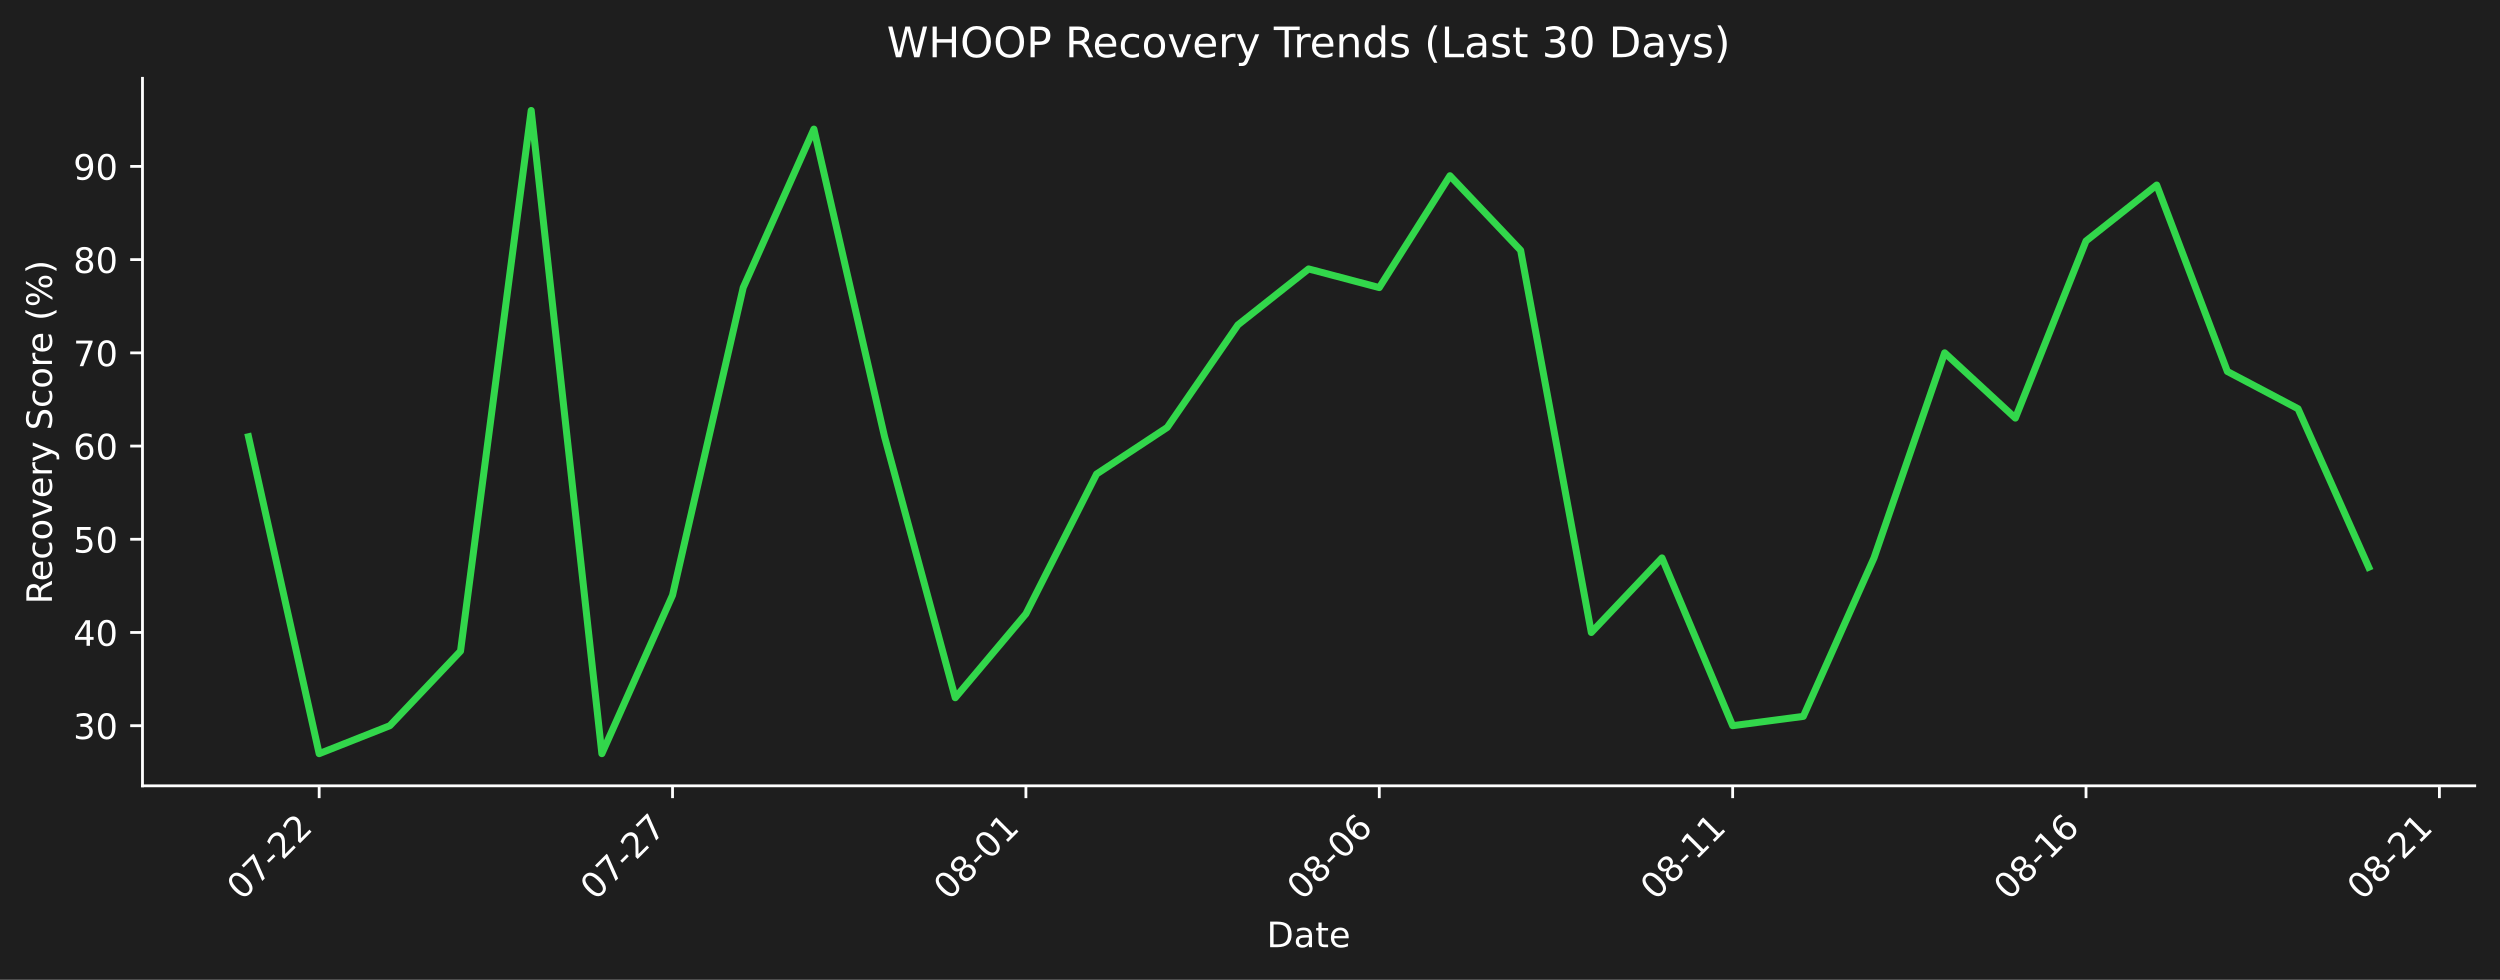
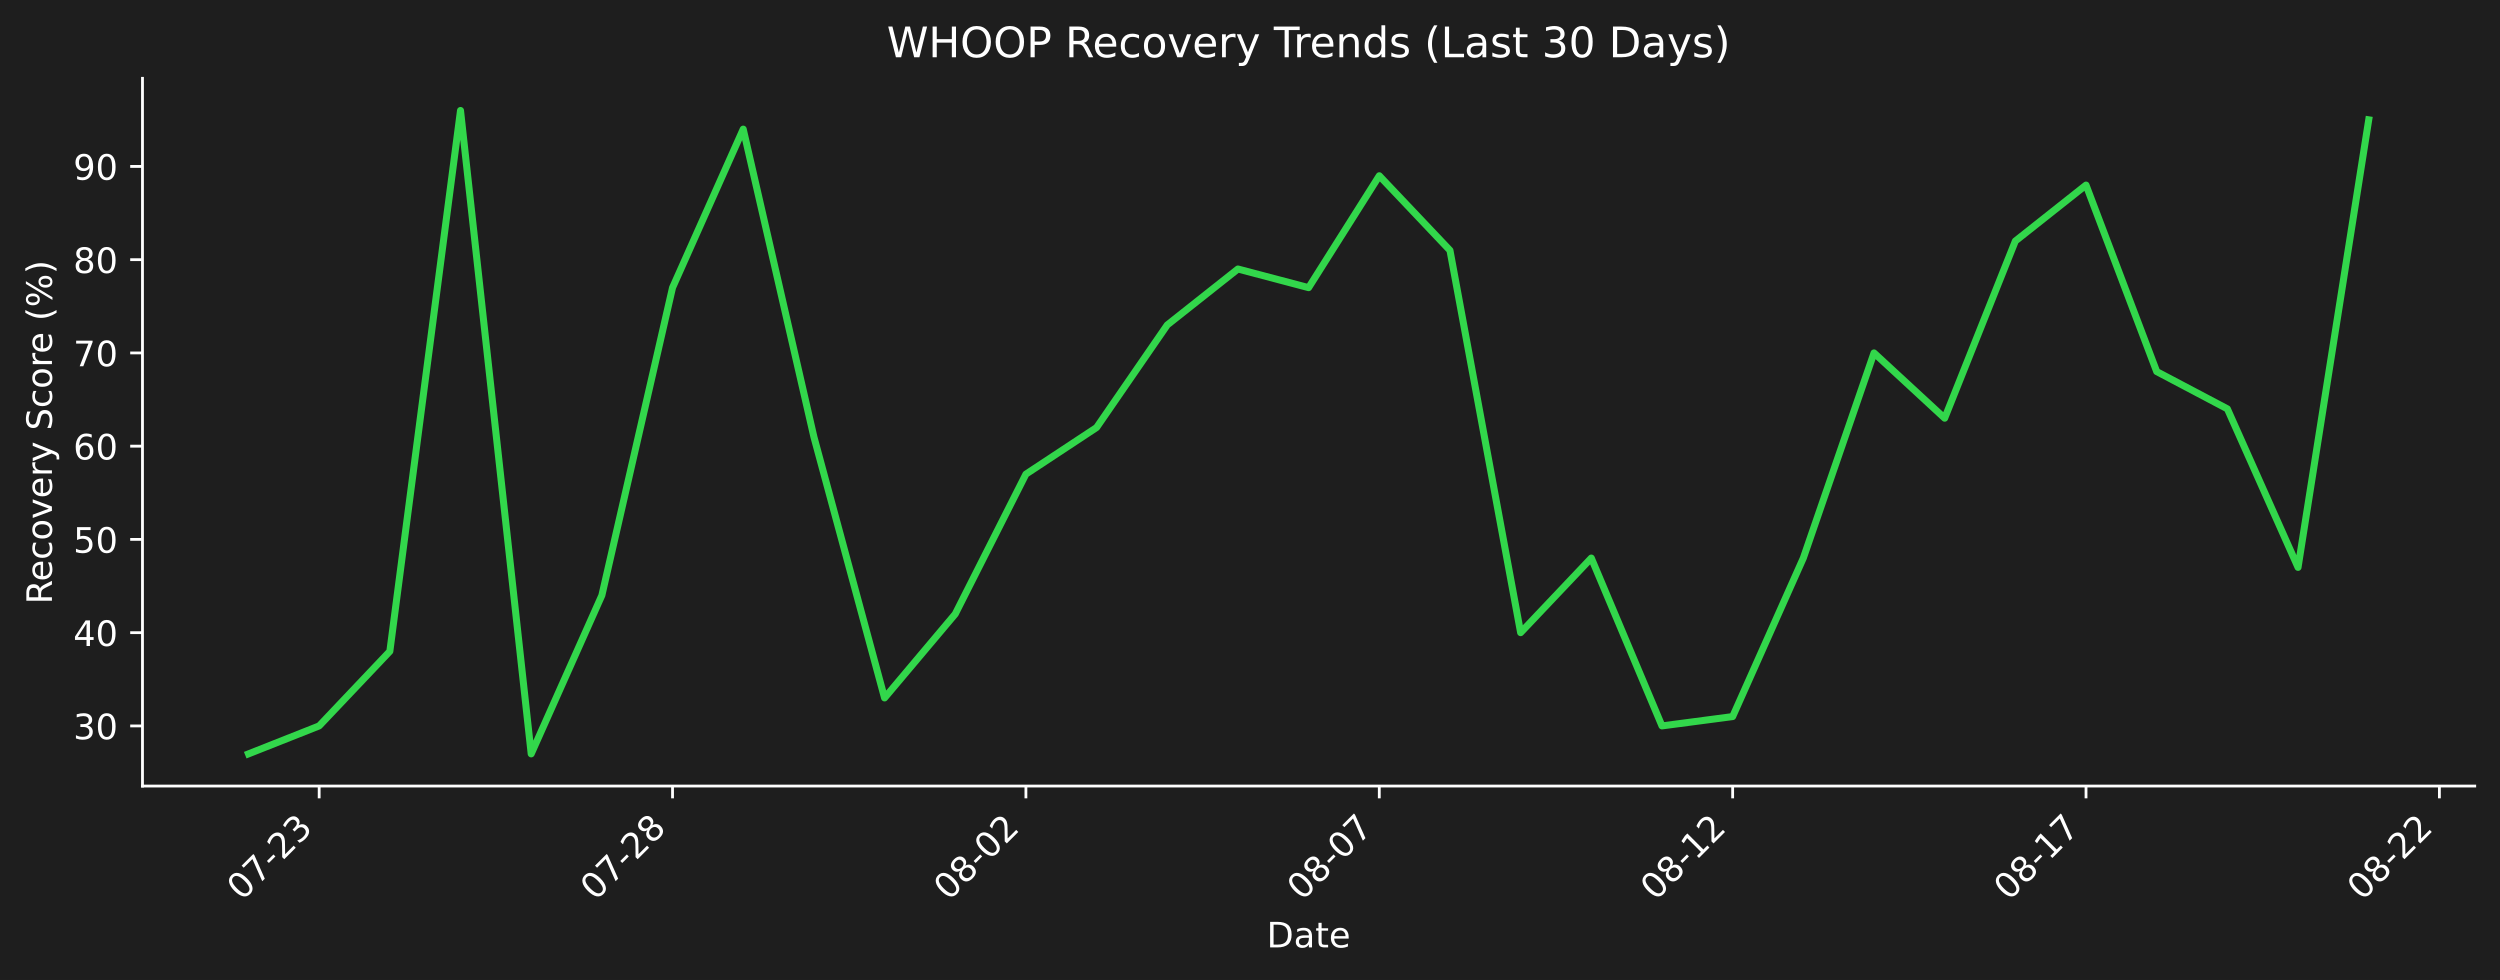
- <svg xmlns="http://www.w3.org/2000/svg" xmlns:xlink="http://www.w3.org/1999/xlink" width="712.433pt" height="279.207pt" viewBox="0 0 712.433 279.207" version="1.1">
+ <svg xmlns="http://www.w3.org/2000/svg" xmlns:xlink="http://www.w3.org/1999/xlink" width="712.433pt" height="279.271pt" viewBox="0 0 712.433 279.271" version="1.1">
  <defs>
    <style type="text/css">*{stroke-linejoin: round; stroke-linecap: butt}</style>
  </defs>
  <g id="figure_1">
    <g id="patch_1">
-       <path d="M 0 279.207  L 712.433 279.207  L 712.433 0  L 0 0  z " style="fill: #1e1e1e" />
+       <path d="M 0 279.271  L 712.433 279.271  L 712.433 0  L 0 0  z " style="fill: #1e1e1e" />
    </g>
    <g id="axes_1">
      <g id="patch_2">
-         <path d="M 40.603 223.939  L 705.233 223.939  L 705.233 22.318  L 40.603 22.318  L 40.603 223.939  z " style="fill: none" />
+         <path d="M 40.603 224.002  L 705.233 224.002  L 705.233 22.318  L 40.603 22.318  L 40.603 224.002  z " style="fill: none" />
      </g>
      <g id="matplotlib.axis_1">
        <g id="xtick_1">
          <g id="line2d_1">
            <defs>
-               <path id="m979e9f966e" d="M 0 0  L 0 3.5  " style="stroke: #ffffff; stroke-width: 0.8" />
+               <path id="mec53a5c04f" d="M 0 0  L 0 3.5  " style="stroke: #ffffff; stroke-width: 0.8" />
            </defs>
            <g>
-               <use xlink:href="#m979e9f966e" x="90.954" y="223.939" style="fill: #ffffff; stroke: #ffffff; stroke-width: 0.8" />
+               <use xlink:href="#mec53a5c04f" x="90.954" y="224.002" style="fill: #ffffff; stroke: #ffffff; stroke-width: 0.8" />
            </g>
          </g>
          <g id="text_1">
-             <g style="fill: #ffffff" transform="translate(68.93635 256.8584) rotate(-45) scale(0.1 -0.1)">
+             <g style="fill: #ffffff" transform="translate(68.93635 256.9221) rotate(-45) scale(0.1 -0.1)">
              <defs>
                <path id="DejaVuSans-30" d="M 2034 4250  Q 1547 4250 1301 3770  Q 1056 3291 1056 2328  Q 1056 1369 1301 889  Q 1547 409 2034 409  Q 2525 409 2770 889  Q 3016 1369 3016 2328  Q 3016 3291 2770 3770  Q 2525 4250 2034 4250  z M 2034 4750  Q 2819 4750 3233 4129  Q 3647 3509 3647 2328  Q 3647 1150 3233 529  Q 2819 -91 2034 -91  Q 1250 -91 836 529  Q 422 1150 422 2328  Q 422 3509 836 4129  Q 1250 4750 2034 4750  z " transform="scale(0.015625)" />
                <path id="DejaVuSans-37" d="M 525 4666  L 3525 4666  L 3525 4397  L 1831 0  L 1172 0  L 2766 4134  L 525 4134  L 525 4666  z " transform="scale(0.015625)" />
                <path id="DejaVuSans-2d" d="M 313 2009  L 1997 2009  L 1997 1497  L 313 1497  L 313 2009  z " transform="scale(0.015625)" />
                <path id="DejaVuSans-32" d="M 1228 531  L 3431 531  L 3431 0  L 469 0  L 469 531  Q 828 903 1448 1529  Q 2069 2156 2228 2338  Q 2531 2678 2651 2914  Q 2772 3150 2772 3378  Q 2772 3750 2511 3984  Q 2250 4219 1831 4219  Q 1534 4219 1204 4116  Q 875 4013 500 3803  L 500 4441  Q 881 4594 1212 4672  Q 1544 4750 1819 4750  Q 2544 4750 2975 4387  Q 3406 4025 3406 3419  Q 3406 3131 3298 2873  Q 3191 2616 2906 2266  Q 2828 2175 2409 1742  Q 1991 1309 1228 531  z " transform="scale(0.015625)" />
+                 <path id="DejaVuSans-33" d="M 2597 2516  Q 3050 2419 3304 2112  Q 3559 1806 3559 1356  Q 3559 666 3084 287  Q 2609 -91 1734 -91  Q 1441 -91 1130 -33  Q 819 25 488 141  L 488 750  Q 750 597 1062 519  Q 1375 441 1716 441  Q 2309 441 2620 675  Q 2931 909 2931 1356  Q 2931 1769 2642 2001  Q 2353 2234 1838 2234  L 1294 2234  L 1294 2753  L 1863 2753  Q 2328 2753 2575 2939  Q 2822 3125 2822 3475  Q 2822 3834 2567 4026  Q 2313 4219 1838 4219  Q 1578 4219 1281 4162  Q 984 4106 628 3988  L 628 4550  Q 988 4650 1302 4700  Q 1616 4750 1894 4750  Q 2613 4750 3031 4423  Q 3450 4097 3450 3541  Q 3450 3153 3228 2886  Q 3006 2619 2597 2516  z " transform="scale(0.015625)" />
              </defs>
              <use xlink:href="#DejaVuSans-30" />
              <use xlink:href="#DejaVuSans-37" transform="translate(63.62305 0)" />
+               <use xlink:href="#DejaVuSans-2d" transform="translate(127.2461 0)" />
+               <use xlink:href="#DejaVuSans-32" transform="translate(163.3301 0)" />
+               <use xlink:href="#DejaVuSans-33" transform="translate(226.9531 0)" />
+             </g>
+           </g>
+         </g>
+         <g id="xtick_2">
+           <g id="line2d_2">
+             <g>
+               <use xlink:href="#mec53a5c04f" x="191.655" y="224.002" style="fill: #ffffff; stroke: #ffffff; stroke-width: 0.8" />
+             </g>
+           </g>
+           <g id="text_2">
+             <g style="fill: #ffffff" transform="translate(169.6379 256.9221) rotate(-45) scale(0.1 -0.1)">
+               <defs>
+                 <path id="DejaVuSans-38" d="M 2034 2216  Q 1584 2216 1326 1975  Q 1069 1734 1069 1313  Q 1069 891 1326 650  Q 1584 409 2034 409  Q 2484 409 2743 651  Q 3003 894 3003 1313  Q 3003 1734 2745 1975  Q 2488 2216 2034 2216  z M 1403 2484  Q 997 2584 770 2862  Q 544 3141 544 3541  Q 544 4100 942 4425  Q 1341 4750 2034 4750  Q 2731 4750 3128 4425  Q 3525 4100 3525 3541  Q 3525 3141 3298 2862  Q 3072 2584 2669 2484  Q 3125 2378 3379 2068  Q 3634 1759 3634 1313  Q 3634 634 3220 271  Q 2806 -91 2034 -91  Q 1263 -91 848 271  Q 434 634 434 1313  Q 434 1759 690 2068  Q 947 2378 1403 2484  z M 1172 3481  Q 1172 3119 1398 2916  Q 1625 2713 2034 2713  Q 2441 2713 2670 2916  Q 2900 3119 2900 3481  Q 2900 3844 2670 4047  Q 2441 4250 2034 4250  Q 1625 4250 1398 4047  Q 1172 3844 1172 3481  z " transform="scale(0.015625)" />
+               </defs>
+               <use xlink:href="#DejaVuSans-30" />
+               <use xlink:href="#DejaVuSans-37" transform="translate(63.62305 0)" />
+               <use xlink:href="#DejaVuSans-2d" transform="translate(127.2461 0)" />
+               <use xlink:href="#DejaVuSans-32" transform="translate(163.3301 0)" />
+               <use xlink:href="#DejaVuSans-38" transform="translate(226.9531 0)" />
+             </g>
+           </g>
+         </g>
+         <g id="xtick_3">
+           <g id="line2d_3">
+             <g>
+               <use xlink:href="#mec53a5c04f" x="292.357" y="224.002" style="fill: #ffffff; stroke: #ffffff; stroke-width: 0.8" />
+             </g>
+           </g>
+           <g id="text_3">
+             <g style="fill: #ffffff" transform="translate(270.3394 256.9221) rotate(-45) scale(0.1 -0.1)">
+               <use xlink:href="#DejaVuSans-30" />
+               <use xlink:href="#DejaVuSans-38" transform="translate(63.62305 0)" />
+               <use xlink:href="#DejaVuSans-2d" transform="translate(127.2461 0)" />
+               <use xlink:href="#DejaVuSans-30" transform="translate(163.3301 0)" />
+               <use xlink:href="#DejaVuSans-32" transform="translate(226.9531 0)" />
+             </g>
+           </g>
+         </g>
+         <g id="xtick_4">
+           <g id="line2d_4">
+             <g>
+               <use xlink:href="#mec53a5c04f" x="393.058" y="224.002" style="fill: #ffffff; stroke: #ffffff; stroke-width: 0.8" />
+             </g>
+           </g>
+           <g id="text_4">
+             <g style="fill: #ffffff" transform="translate(371.0409 256.9221) rotate(-45) scale(0.1 -0.1)">
+               <use xlink:href="#DejaVuSans-30" />
+               <use xlink:href="#DejaVuSans-38" transform="translate(63.62305 0)" />
+               <use xlink:href="#DejaVuSans-2d" transform="translate(127.2461 0)" />
+               <use xlink:href="#DejaVuSans-30" transform="translate(163.3301 0)" />
+               <use xlink:href="#DejaVuSans-37" transform="translate(226.9531 0)" />
+             </g>
+           </g>
+         </g>
+         <g id="xtick_5">
+           <g id="line2d_5">
+             <g>
+               <use xlink:href="#mec53a5c04f" x="493.76" y="224.002" style="fill: #ffffff; stroke: #ffffff; stroke-width: 0.8" />
+             </g>
+           </g>
+           <g id="text_5">
+             <g style="fill: #ffffff" transform="translate(471.7424 256.9221) rotate(-45) scale(0.1 -0.1)">
+               <defs>
+                 <path id="DejaVuSans-31" d="M 794 531  L 1825 531  L 1825 4091  L 703 3866  L 703 4441  L 1819 4666  L 2450 4666  L 2450 531  L 3481 531  L 3481 0  L 794 0  L 794 531  z " transform="scale(0.015625)" />
+               </defs>
+               <use xlink:href="#DejaVuSans-30" />
+               <use xlink:href="#DejaVuSans-38" transform="translate(63.62305 0)" />
+               <use xlink:href="#DejaVuSans-2d" transform="translate(127.2461 0)" />
+               <use xlink:href="#DejaVuSans-31" transform="translate(163.3301 0)" />
+               <use xlink:href="#DejaVuSans-32" transform="translate(226.9531 0)" />
+             </g>
+           </g>
+         </g>
+         <g id="xtick_6">
+           <g id="line2d_6">
+             <g>
+               <use xlink:href="#mec53a5c04f" x="594.461" y="224.002" style="fill: #ffffff; stroke: #ffffff; stroke-width: 0.8" />
+             </g>
+           </g>
+           <g id="text_6">
+             <g style="fill: #ffffff" transform="translate(572.4439 256.9221) rotate(-45) scale(0.1 -0.1)">
+               <use xlink:href="#DejaVuSans-30" />
+               <use xlink:href="#DejaVuSans-38" transform="translate(63.62305 0)" />
+               <use xlink:href="#DejaVuSans-2d" transform="translate(127.2461 0)" />
+               <use xlink:href="#DejaVuSans-31" transform="translate(163.3301 0)" />
+               <use xlink:href="#DejaVuSans-37" transform="translate(226.9531 0)" />
+             </g>
+           </g>
+         </g>
+         <g id="xtick_7">
+           <g id="line2d_7">
+             <g>
+               <use xlink:href="#mec53a5c04f" x="695.163" y="224.002" style="fill: #ffffff; stroke: #ffffff; stroke-width: 0.8" />
+             </g>
+           </g>
+           <g id="text_7">
+             <g style="fill: #ffffff" transform="translate(673.1454 256.9221) rotate(-45) scale(0.1 -0.1)">
+               <use xlink:href="#DejaVuSans-30" />
+               <use xlink:href="#DejaVuSans-38" transform="translate(63.62305 0)" />
              <use xlink:href="#DejaVuSans-2d" transform="translate(127.2461 0)" />
              <use xlink:href="#DejaVuSans-32" transform="translate(163.3301 0)" />
              <use xlink:href="#DejaVuSans-32" transform="translate(226.9531 0)" />
            </g>
          </g>
        </g>
-         <g id="xtick_2">
-           <g id="line2d_2">
-             <g>
-               <use xlink:href="#m979e9f966e" x="191.655" y="223.939" style="fill: #ffffff; stroke: #ffffff; stroke-width: 0.8" />
-             </g>
-           </g>
-           <g id="text_2">
-             <g style="fill: #ffffff" transform="translate(169.6379 256.8584) rotate(-45) scale(0.1 -0.1)">
-               <use xlink:href="#DejaVuSans-30" />
-               <use xlink:href="#DejaVuSans-37" transform="translate(63.62305 0)" />
-               <use xlink:href="#DejaVuSans-2d" transform="translate(127.2461 0)" />
-               <use xlink:href="#DejaVuSans-32" transform="translate(163.3301 0)" />
-               <use xlink:href="#DejaVuSans-37" transform="translate(226.9531 0)" />
-             </g>
-           </g>
-         </g>
-         <g id="xtick_3">
-           <g id="line2d_3">
-             <g>
-               <use xlink:href="#m979e9f966e" x="292.357" y="223.939" style="fill: #ffffff; stroke: #ffffff; stroke-width: 0.8" />
-             </g>
-           </g>
-           <g id="text_3">
-             <g style="fill: #ffffff" transform="translate(270.3394 256.8584) rotate(-45) scale(0.1 -0.1)">
-               <defs>
-                 <path id="DejaVuSans-38" d="M 2034 2216  Q 1584 2216 1326 1975  Q 1069 1734 1069 1313  Q 1069 891 1326 650  Q 1584 409 2034 409  Q 2484 409 2743 651  Q 3003 894 3003 1313  Q 3003 1734 2745 1975  Q 2488 2216 2034 2216  z M 1403 2484  Q 997 2584 770 2862  Q 544 3141 544 3541  Q 544 4100 942 4425  Q 1341 4750 2034 4750  Q 2731 4750 3128 4425  Q 3525 4100 3525 3541  Q 3525 3141 3298 2862  Q 3072 2584 2669 2484  Q 3125 2378 3379 2068  Q 3634 1759 3634 1313  Q 3634 634 3220 271  Q 2806 -91 2034 -91  Q 1263 -91 848 271  Q 434 634 434 1313  Q 434 1759 690 2068  Q 947 2378 1403 2484  z M 1172 3481  Q 1172 3119 1398 2916  Q 1625 2713 2034 2713  Q 2441 2713 2670 2916  Q 2900 3119 2900 3481  Q 2900 3844 2670 4047  Q 2441 4250 2034 4250  Q 1625 4250 1398 4047  Q 1172 3844 1172 3481  z " transform="scale(0.015625)" />
-                 <path id="DejaVuSans-31" d="M 794 531  L 1825 531  L 1825 4091  L 703 3866  L 703 4441  L 1819 4666  L 2450 4666  L 2450 531  L 3481 531  L 3481 0  L 794 0  L 794 531  z " transform="scale(0.015625)" />
-               </defs>
-               <use xlink:href="#DejaVuSans-30" />
-               <use xlink:href="#DejaVuSans-38" transform="translate(63.62305 0)" />
-               <use xlink:href="#DejaVuSans-2d" transform="translate(127.2461 0)" />
-               <use xlink:href="#DejaVuSans-30" transform="translate(163.3301 0)" />
-               <use xlink:href="#DejaVuSans-31" transform="translate(226.9531 0)" />
-             </g>
-           </g>
-         </g>
-         <g id="xtick_4">
-           <g id="line2d_4">
-             <g>
-               <use xlink:href="#m979e9f966e" x="393.058" y="223.939" style="fill: #ffffff; stroke: #ffffff; stroke-width: 0.8" />
-             </g>
-           </g>
-           <g id="text_4">
-             <g style="fill: #ffffff" transform="translate(371.0409 256.8584) rotate(-45) scale(0.1 -0.1)">
-               <defs>
-                 <path id="DejaVuSans-36" d="M 2113 2584  Q 1688 2584 1439 2293  Q 1191 2003 1191 1497  Q 1191 994 1439 701  Q 1688 409 2113 409  Q 2538 409 2786 701  Q 3034 994 3034 1497  Q 3034 2003 2786 2293  Q 2538 2584 2113 2584  z M 3366 4563  L 3366 3988  Q 3128 4100 2886 4159  Q 2644 4219 2406 4219  Q 1781 4219 1451 3797  Q 1122 3375 1075 2522  Q 1259 2794 1537 2939  Q 1816 3084 2150 3084  Q 2853 3084 3261 2657  Q 3669 2231 3669 1497  Q 3669 778 3244 343  Q 2819 -91 2113 -91  Q 1303 -91 875 529  Q 447 1150 447 2328  Q 447 3434 972 4092  Q 1497 4750 2381 4750  Q 2619 4750 2861 4703  Q 3103 4656 3366 4563  z " transform="scale(0.015625)" />
-               </defs>
-               <use xlink:href="#DejaVuSans-30" />
-               <use xlink:href="#DejaVuSans-38" transform="translate(63.62305 0)" />
-               <use xlink:href="#DejaVuSans-2d" transform="translate(127.2461 0)" />
-               <use xlink:href="#DejaVuSans-30" transform="translate(163.3301 0)" />
-               <use xlink:href="#DejaVuSans-36" transform="translate(226.9531 0)" />
-             </g>
-           </g>
-         </g>
-         <g id="xtick_5">
-           <g id="line2d_5">
-             <g>
-               <use xlink:href="#m979e9f966e" x="493.76" y="223.939" style="fill: #ffffff; stroke: #ffffff; stroke-width: 0.8" />
-             </g>
-           </g>
-           <g id="text_5">
-             <g style="fill: #ffffff" transform="translate(471.7424 256.8584) rotate(-45) scale(0.1 -0.1)">
-               <use xlink:href="#DejaVuSans-30" />
-               <use xlink:href="#DejaVuSans-38" transform="translate(63.62305 0)" />
-               <use xlink:href="#DejaVuSans-2d" transform="translate(127.2461 0)" />
-               <use xlink:href="#DejaVuSans-31" transform="translate(163.3301 0)" />
-               <use xlink:href="#DejaVuSans-31" transform="translate(226.9531 0)" />
-             </g>
-           </g>
-         </g>
-         <g id="xtick_6">
-           <g id="line2d_6">
-             <g>
-               <use xlink:href="#m979e9f966e" x="594.461" y="223.939" style="fill: #ffffff; stroke: #ffffff; stroke-width: 0.8" />
-             </g>
-           </g>
-           <g id="text_6">
-             <g style="fill: #ffffff" transform="translate(572.4439 256.8584) rotate(-45) scale(0.1 -0.1)">
-               <use xlink:href="#DejaVuSans-30" />
-               <use xlink:href="#DejaVuSans-38" transform="translate(63.62305 0)" />
-               <use xlink:href="#DejaVuSans-2d" transform="translate(127.2461 0)" />
-               <use xlink:href="#DejaVuSans-31" transform="translate(163.3301 0)" />
-               <use xlink:href="#DejaVuSans-36" transform="translate(226.9531 0)" />
-             </g>
-           </g>
-         </g>
-         <g id="xtick_7">
-           <g id="line2d_7">
-             <g>
-               <use xlink:href="#m979e9f966e" x="695.163" y="223.939" style="fill: #ffffff; stroke: #ffffff; stroke-width: 0.8" />
-             </g>
-           </g>
-           <g id="text_7">
-             <g style="fill: #ffffff" transform="translate(673.1454 256.8584) rotate(-45) scale(0.1 -0.1)">
-               <use xlink:href="#DejaVuSans-30" />
-               <use xlink:href="#DejaVuSans-38" transform="translate(63.62305 0)" />
-               <use xlink:href="#DejaVuSans-2d" transform="translate(127.2461 0)" />
-               <use xlink:href="#DejaVuSans-32" transform="translate(163.3301 0)" />
-               <use xlink:href="#DejaVuSans-31" transform="translate(226.9531 0)" />
-             </g>
-           </g>
-         </g>
        <g id="text_8">
-           <g style="fill: #ffffff" transform="translate(360.9673 269.9274) scale(0.1 -0.1)">
+           <g style="fill: #ffffff" transform="translate(360.9673 269.9911) scale(0.1 -0.1)">
            <defs>
              <path id="DejaVuSans-44" d="M 1259 4147  L 1259 519  L 2022 519  Q 2988 519 3436 956  Q 3884 1394 3884 2338  Q 3884 3275 3436 3711  Q 2988 4147 2022 4147  L 1259 4147  z M 628 4666  L 1925 4666  Q 3281 4666 3915 4102  Q 4550 3538 4550 2338  Q 4550 1131 3912 565  Q 3275 0 1925 0  L 628 0  L 628 4666  z " transform="scale(0.015625)" />
              <path id="DejaVuSans-61" d="M 2194 1759  Q 1497 1759 1228 1600  Q 959 1441 959 1056  Q 959 750 1161 570  Q 1363 391 1709 391  Q 2188 391 2477 730  Q 2766 1069 2766 1631  L 2766 1759  L 2194 1759  z M 3341 1997  L 3341 0  L 2766 0  L 2766 531  Q 2569 213 2275 61  Q 1981 -91 1556 -91  Q 1019 -91 701 211  Q 384 513 384 1019  Q 384 1609 779 1909  Q 1175 2209 1959 2209  L 2766 2209  L 2766 2266  Q 2766 2663 2505 2880  Q 2244 3097 1772 3097  Q 1472 3097 1187 3025  Q 903 2953 641 2809  L 641 3341  Q 956 3463 1253 3523  Q 1550 3584 1831 3584  Q 2591 3584 2966 3190  Q 3341 2797 3341 1997  z " transform="scale(0.015625)" />
              <path id="DejaVuSans-74" d="M 1172 4494  L 1172 3500  L 2356 3500  L 2356 3053  L 1172 3053  L 1172 1153  Q 1172 725 1289 603  Q 1406 481 1766 481  L 2356 481  L 2356 0  L 1766 0  Q 1100 0 847 248  Q 594 497 594 1153  L 594 3053  L 172 3053  L 172 3500  L 594 3500  L 594 4494  L 1172 4494  z " transform="scale(0.015625)" />
              <path id="DejaVuSans-65" d="M 3597 1894  L 3597 1613  L 953 1613  Q 991 1019 1311 708  Q 1631 397 2203 397  Q 2534 397 2845 478  Q 3156 559 3463 722  L 3463 178  Q 3153 47 2828 -22  Q 2503 -91 2169 -91  Q 1331 -91 842 396  Q 353 884 353 1716  Q 353 2575 817 3079  Q 1281 3584 2069 3584  Q 2775 3584 3186 3129  Q 3597 2675 3597 1894  z M 3022 2063  Q 3016 2534 2758 2815  Q 2500 3097 2075 3097  Q 1594 3097 1305 2825  Q 1016 2553 972 2059  L 3022 2063  z " transform="scale(0.015625)" />
            </defs>
            <use xlink:href="#DejaVuSans-44" />
            <use xlink:href="#DejaVuSans-61" transform="translate(77.00195 0)" />
            <use xlink:href="#DejaVuSans-74" transform="translate(138.2812 0)" />
            <use xlink:href="#DejaVuSans-65" transform="translate(177.4902 0)" />
          </g>
        </g>
      </g>
      <g id="matplotlib.axis_2">
        <g id="ytick_1">
          <g id="line2d_8">
            <defs>
-               <path id="m761993d123" d="M 0 0  L -3.5 0  " style="stroke: #ffffff; stroke-width: 0.8" />
+               <path id="mf9d164218b" d="M 0 0  L -3.5 0  " style="stroke: #ffffff; stroke-width: 0.8" />
            </defs>
            <g>
-               <use xlink:href="#m761993d123" x="40.603" y="206.805" style="fill: #ffffff; stroke: #ffffff; stroke-width: 0.8" />
+               <use xlink:href="#mf9d164218b" x="40.603" y="206.863" style="fill: #ffffff; stroke: #ffffff; stroke-width: 0.8" />
            </g>
          </g>
          <g id="text_9">
-             <g style="fill: #ffffff" transform="translate(20.87813 210.604) scale(0.1 -0.1)">
-               <defs>
-                 <path id="DejaVuSans-33" d="M 2597 2516  Q 3050 2419 3304 2112  Q 3559 1806 3559 1356  Q 3559 666 3084 287  Q 2609 -91 1734 -91  Q 1441 -91 1130 -33  Q 819 25 488 141  L 488 750  Q 750 597 1062 519  Q 1375 441 1716 441  Q 2309 441 2620 675  Q 2931 909 2931 1356  Q 2931 1769 2642 2001  Q 2353 2234 1838 2234  L 1294 2234  L 1294 2753  L 1863 2753  Q 2328 2753 2575 2939  Q 2822 3125 2822 3475  Q 2822 3834 2567 4026  Q 2313 4219 1838 4219  Q 1578 4219 1281 4162  Q 984 4106 628 3988  L 628 4550  Q 988 4650 1302 4700  Q 1616 4750 1894 4750  Q 2613 4750 3031 4423  Q 3450 4097 3450 3541  Q 3450 3153 3228 2886  Q 3006 2619 2597 2516  z " transform="scale(0.015625)" />
-               </defs>
+             <g style="fill: #ffffff" transform="translate(20.87813 210.6622) scale(0.1 -0.1)">
              <use xlink:href="#DejaVuSans-33" />
              <use xlink:href="#DejaVuSans-30" transform="translate(63.62305 0)" />
            </g>
          </g>
        </g>
        <g id="ytick_2">
          <g id="line2d_9">
            <g>
-               <use xlink:href="#m761993d123" x="40.603" y="180.241" style="fill: #ffffff; stroke: #ffffff; stroke-width: 0.8" />
+               <use xlink:href="#mf9d164218b" x="40.603" y="180.291" style="fill: #ffffff; stroke: #ffffff; stroke-width: 0.8" />
            </g>
          </g>
          <g id="text_10">
-             <g style="fill: #ffffff" transform="translate(20.87813 184.04) scale(0.1 -0.1)">
+             <g style="fill: #ffffff" transform="translate(20.87813 184.0899) scale(0.1 -0.1)">
              <defs>
                <path id="DejaVuSans-34" d="M 2419 4116  L 825 1625  L 2419 1625  L 2419 4116  z M 2253 4666  L 3047 4666  L 3047 1625  L 3713 1625  L 3713 1100  L 3047 1100  L 3047 0  L 2419 0  L 2419 1100  L 313 1100  L 313 1709  L 2253 4666  z " transform="scale(0.015625)" />
              </defs>
              <use xlink:href="#DejaVuSans-34" />
              <use xlink:href="#DejaVuSans-30" transform="translate(63.62305 0)" />
            </g>
          </g>
        </g>
        <g id="ytick_3">
          <g id="line2d_10">
            <g>
-               <use xlink:href="#m761993d123" x="40.603" y="153.677" style="fill: #ffffff; stroke: #ffffff; stroke-width: 0.8" />
+               <use xlink:href="#mf9d164218b" x="40.603" y="153.718" style="fill: #ffffff; stroke: #ffffff; stroke-width: 0.8" />
            </g>
          </g>
          <g id="text_11">
-             <g style="fill: #ffffff" transform="translate(20.87813 157.4761) scale(0.1 -0.1)">
+             <g style="fill: #ffffff" transform="translate(20.87813 157.5176) scale(0.1 -0.1)">
              <defs>
                <path id="DejaVuSans-35" d="M 691 4666  L 3169 4666  L 3169 4134  L 1269 4134  L 1269 2991  Q 1406 3038 1543 3061  Q 1681 3084 1819 3084  Q 2600 3084 3056 2656  Q 3513 2228 3513 1497  Q 3513 744 3044 326  Q 2575 -91 1722 -91  Q 1428 -91 1123 -41  Q 819 9 494 109  L 494 744  Q 775 591 1075 516  Q 1375 441 1709 441  Q 2250 441 2565 725  Q 2881 1009 2881 1497  Q 2881 1984 2565 2268  Q 2250 2553 1709 2553  Q 1456 2553 1204 2497  Q 953 2441 691 2322  L 691 4666  z " transform="scale(0.015625)" />
              </defs>
              <use xlink:href="#DejaVuSans-35" />
              <use xlink:href="#DejaVuSans-30" transform="translate(63.62305 0)" />
            </g>
          </g>
        </g>
        <g id="ytick_4">
          <g id="line2d_11">
            <g>
-               <use xlink:href="#m761993d123" x="40.603" y="127.113" style="fill: #ffffff; stroke: #ffffff; stroke-width: 0.8" />
+               <use xlink:href="#mf9d164218b" x="40.603" y="127.146" style="fill: #ffffff; stroke: #ffffff; stroke-width: 0.8" />
            </g>
          </g>
          <g id="text_12">
-             <g style="fill: #ffffff" transform="translate(20.87813 130.9121) scale(0.1 -0.1)">
+             <g style="fill: #ffffff" transform="translate(20.87813 130.9452) scale(0.1 -0.1)">
+               <defs>
+                 <path id="DejaVuSans-36" d="M 2113 2584  Q 1688 2584 1439 2293  Q 1191 2003 1191 1497  Q 1191 994 1439 701  Q 1688 409 2113 409  Q 2538 409 2786 701  Q 3034 994 3034 1497  Q 3034 2003 2786 2293  Q 2538 2584 2113 2584  z M 3366 4563  L 3366 3988  Q 3128 4100 2886 4159  Q 2644 4219 2406 4219  Q 1781 4219 1451 3797  Q 1122 3375 1075 2522  Q 1259 2794 1537 2939  Q 1816 3084 2150 3084  Q 2853 3084 3261 2657  Q 3669 2231 3669 1497  Q 3669 778 3244 343  Q 2819 -91 2113 -91  Q 1303 -91 875 529  Q 447 1150 447 2328  Q 447 3434 972 4092  Q 1497 4750 2381 4750  Q 2619 4750 2861 4703  Q 3103 4656 3366 4563  z " transform="scale(0.015625)" />
+               </defs>
              <use xlink:href="#DejaVuSans-36" />
              <use xlink:href="#DejaVuSans-30" transform="translate(63.62305 0)" />
            </g>
          </g>
        </g>
        <g id="ytick_5">
          <g id="line2d_12">
            <g>
-               <use xlink:href="#m761993d123" x="40.603" y="100.549" style="fill: #ffffff; stroke: #ffffff; stroke-width: 0.8" />
+               <use xlink:href="#mf9d164218b" x="40.603" y="100.574" style="fill: #ffffff; stroke: #ffffff; stroke-width: 0.8" />
            </g>
          </g>
          <g id="text_13">
-             <g style="fill: #ffffff" transform="translate(20.87813 104.3482) scale(0.1 -0.1)">
+             <g style="fill: #ffffff" transform="translate(20.87813 104.3729) scale(0.1 -0.1)">
              <use xlink:href="#DejaVuSans-37" />
              <use xlink:href="#DejaVuSans-30" transform="translate(63.62305 0)" />
            </g>
          </g>
        </g>
        <g id="ytick_6">
          <g id="line2d_13">
            <g>
-               <use xlink:href="#m761993d123" x="40.603" y="73.985" style="fill: #ffffff; stroke: #ffffff; stroke-width: 0.8" />
+               <use xlink:href="#mf9d164218b" x="40.603" y="74.001" style="fill: #ffffff; stroke: #ffffff; stroke-width: 0.8" />
            </g>
          </g>
          <g id="text_14">
-             <g style="fill: #ffffff" transform="translate(20.87813 77.78423) scale(0.1 -0.1)">
+             <g style="fill: #ffffff" transform="translate(20.87813 77.80054) scale(0.1 -0.1)">
              <use xlink:href="#DejaVuSans-38" />
              <use xlink:href="#DejaVuSans-30" transform="translate(63.62305 0)" />
            </g>
          </g>
        </g>
        <g id="ytick_7">
          <g id="line2d_14">
            <g>
-               <use xlink:href="#m761993d123" x="40.603" y="47.421" style="fill: #ffffff; stroke: #ffffff; stroke-width: 0.8" />
+               <use xlink:href="#mf9d164218b" x="40.603" y="47.429" style="fill: #ffffff; stroke: #ffffff; stroke-width: 0.8" />
            </g>
          </g>
          <g id="text_15">
-             <g style="fill: #ffffff" transform="translate(20.87813 51.22028) scale(0.1 -0.1)">
+             <g style="fill: #ffffff" transform="translate(20.87813 51.2282) scale(0.1 -0.1)">
              <defs>
                <path id="DejaVuSans-39" d="M 703 97  L 703 672  Q 941 559 1184 500  Q 1428 441 1663 441  Q 2288 441 2617 861  Q 2947 1281 2994 2138  Q 2813 1869 2534 1725  Q 2256 1581 1919 1581  Q 1219 1581 811 2004  Q 403 2428 403 3163  Q 403 3881 828 4315  Q 1253 4750 1959 4750  Q 2769 4750 3195 4129  Q 3622 3509 3622 2328  Q 3622 1225 3098 567  Q 2575 -91 1691 -91  Q 1453 -91 1209 -44  Q 966 3 703 97  z M 1959 2075  Q 2384 2075 2632 2365  Q 2881 2656 2881 3163  Q 2881 3666 2632 3958  Q 2384 4250 1959 4250  Q 1534 4250 1286 3958  Q 1038 3666 1038 3163  Q 1038 2656 1286 2365  Q 1534 2075 1959 2075  z " transform="scale(0.015625)" />
              </defs>
              <use xlink:href="#DejaVuSans-39" />
              <use xlink:href="#DejaVuSans-30" transform="translate(63.62305 0)" />
            </g>
          </g>
        </g>
        <g id="text_16">
-           <g style="fill: #ffffff" transform="translate(14.79844 172.1463) rotate(-90) scale(0.1 -0.1)">
+           <g style="fill: #ffffff" transform="translate(14.79844 172.1781) rotate(-90) scale(0.1 -0.1)">
            <defs>
              <path id="DejaVuSans-52" d="M 2841 2188  Q 3044 2119 3236 1894  Q 3428 1669 3622 1275  L 4263 0  L 3584 0  L 2988 1197  Q 2756 1666 2539 1819  Q 2322 1972 1947 1972  L 1259 1972  L 1259 0  L 628 0  L 628 4666  L 2053 4666  Q 2853 4666 3247 4331  Q 3641 3997 3641 3322  Q 3641 2881 3436 2590  Q 3231 2300 2841 2188  z M 1259 4147  L 1259 2491  L 2053 2491  Q 2509 2491 2742 2702  Q 2975 2913 2975 3322  Q 2975 3731 2742 3939  Q 2509 4147 2053 4147  L 1259 4147  z " transform="scale(0.015625)" />
              <path id="DejaVuSans-63" d="M 3122 3366  L 3122 2828  Q 2878 2963 2633 3030  Q 2388 3097 2138 3097  Q 1578 3097 1268 2742  Q 959 2388 959 1747  Q 959 1106 1268 751  Q 1578 397 2138 397  Q 2388 397 2633 464  Q 2878 531 3122 666  L 3122 134  Q 2881 22 2623 -34  Q 2366 -91 2075 -91  Q 1284 -91 818 406  Q 353 903 353 1747  Q 353 2603 823 3093  Q 1294 3584 2113 3584  Q 2378 3584 2631 3529  Q 2884 3475 3122 3366  z " transform="scale(0.015625)" />
              <path id="DejaVuSans-6f" d="M 1959 3097  Q 1497 3097 1228 2736  Q 959 2375 959 1747  Q 959 1119 1226 758  Q 1494 397 1959 397  Q 2419 397 2687 759  Q 2956 1122 2956 1747  Q 2956 2369 2687 2733  Q 2419 3097 1959 3097  z M 1959 3584  Q 2709 3584 3137 3096  Q 3566 2609 3566 1747  Q 3566 888 3137 398  Q 2709 -91 1959 -91  Q 1206 -91 779 398  Q 353 888 353 1747  Q 353 2609 779 3096  Q 1206 3584 1959 3584  z " transform="scale(0.015625)" />
              <path id="DejaVuSans-76" d="M 191 3500  L 800 3500  L 1894 563  L 2988 3500  L 3597 3500  L 2284 0  L 1503 0  L 191 3500  z " transform="scale(0.015625)" />
              <path id="DejaVuSans-72" d="M 2631 2963  Q 2534 3019 2420 3045  Q 2306 3072 2169 3072  Q 1681 3072 1420 2755  Q 1159 2438 1159 1844  L 1159 0  L 581 0  L 581 3500  L 1159 3500  L 1159 2956  Q 1341 3275 1631 3429  Q 1922 3584 2338 3584  Q 2397 3584 2469 3576  Q 2541 3569 2628 3553  L 2631 2963  z " transform="scale(0.015625)" />
              <path id="DejaVuSans-79" d="M 2059 -325  Q 1816 -950 1584 -1140  Q 1353 -1331 966 -1331  L 506 -1331  L 506 -850  L 844 -850  Q 1081 -850 1212 -737  Q 1344 -625 1503 -206  L 1606 56  L 191 3500  L 800 3500  L 1894 763  L 2988 3500  L 3597 3500  L 2059 -325  z " transform="scale(0.015625)" />
              <path id="DejaVuSans-20" transform="scale(0.015625)" />
              <path id="DejaVuSans-53" d="M 3425 4513  L 3425 3897  Q 3066 4069 2747 4153  Q 2428 4238 2131 4238  Q 1616 4238 1336 4038  Q 1056 3838 1056 3469  Q 1056 3159 1242 3001  Q 1428 2844 1947 2747  L 2328 2669  Q 3034 2534 3370 2195  Q 3706 1856 3706 1288  Q 3706 609 3251 259  Q 2797 -91 1919 -91  Q 1588 -91 1214 -16  Q 841 59 441 206  L 441 856  Q 825 641 1194 531  Q 1563 422 1919 422  Q 2459 422 2753 634  Q 3047 847 3047 1241  Q 3047 1584 2836 1778  Q 2625 1972 2144 2069  L 1759 2144  Q 1053 2284 737 2584  Q 422 2884 422 3419  Q 422 4038 858 4394  Q 1294 4750 2059 4750  Q 2388 4750 2728 4690  Q 3069 4631 3425 4513  z " transform="scale(0.015625)" />
              <path id="DejaVuSans-28" d="M 1984 4856  Q 1566 4138 1362 3434  Q 1159 2731 1159 2009  Q 1159 1288 1364 580  Q 1569 -128 1984 -844  L 1484 -844  Q 1016 -109 783 600  Q 550 1309 550 2009  Q 550 2706 781 3412  Q 1013 4119 1484 4856  L 1984 4856  z " transform="scale(0.015625)" />
              <path id="DejaVuSans-25" d="M 4653 2053  Q 4381 2053 4226 1822  Q 4072 1591 4072 1178  Q 4072 772 4226 539  Q 4381 306 4653 306  Q 4919 306 5073 539  Q 5228 772 5228 1178  Q 5228 1588 5073 1820  Q 4919 2053 4653 2053  z M 4653 2450  Q 5147 2450 5437 2106  Q 5728 1763 5728 1178  Q 5728 594 5436 251  Q 5144 -91 4653 -91  Q 4153 -91 3862 251  Q 3572 594 3572 1178  Q 3572 1766 3864 2108  Q 4156 2450 4653 2450  z M 1428 4353  Q 1159 4353 1004 4120  Q 850 3888 850 3481  Q 850 3069 1003 2837  Q 1156 2606 1428 2606  Q 1700 2606 1854 2837  Q 2009 3069 2009 3481  Q 2009 3884 1853 4118  Q 1697 4353 1428 4353  z M 4250 4750  L 4750 4750  L 1831 -91  L 1331 -91  L 4250 4750  z M 1428 4750  Q 1922 4750 2215 4408  Q 2509 4066 2509 3481  Q 2509 2891 2217 2550  Q 1925 2209 1428 2209  Q 931 2209 642 2551  Q 353 2894 353 3481  Q 353 4063 643 4406  Q 934 4750 1428 4750  z " transform="scale(0.015625)" />
              <path id="DejaVuSans-29" d="M 513 4856  L 1013 4856  Q 1481 4119 1714 3412  Q 1947 2706 1947 2009  Q 1947 1309 1714 600  Q 1481 -109 1013 -844  L 513 -844  Q 928 -128 1133 580  Q 1338 1288 1338 2009  Q 1338 2731 1133 3434  Q 928 4138 513 4856  z " transform="scale(0.015625)" />
            </defs>
            <use xlink:href="#DejaVuSans-52" />
            <use xlink:href="#DejaVuSans-65" transform="translate(64.98242 0)" />
            <use xlink:href="#DejaVuSans-63" transform="translate(126.5059 0)" />
            <use xlink:href="#DejaVuSans-6f" transform="translate(181.4863 0)" />
            <use xlink:href="#DejaVuSans-76" transform="translate(242.668 0)" />
            <use xlink:href="#DejaVuSans-65" transform="translate(301.8477 0)" />
            <use xlink:href="#DejaVuSans-72" transform="translate(363.3711 0)" />
            <use xlink:href="#DejaVuSans-79" transform="translate(404.4844 0)" />
            <use xlink:href="#DejaVuSans-20" transform="translate(463.6641 0)" />
            <use xlink:href="#DejaVuSans-53" transform="translate(495.4512 0)" />
            <use xlink:href="#DejaVuSans-63" transform="translate(558.9277 0)" />
            <use xlink:href="#DejaVuSans-6f" transform="translate(613.9082 0)" />
            <use xlink:href="#DejaVuSans-72" transform="translate(675.0898 0)" />
            <use xlink:href="#DejaVuSans-65" transform="translate(713.9531 0)" />
            <use xlink:href="#DejaVuSans-20" transform="translate(775.4766 0)" />
            <use xlink:href="#DejaVuSans-28" transform="translate(807.2637 0)" />
            <use xlink:href="#DejaVuSans-25" transform="translate(846.2773 0)" />
            <use xlink:href="#DejaVuSans-29" transform="translate(941.2969 0)" />
          </g>
        </g>
      </g>
      <g id="line2d_15">
-         <path d="M 70.814 124.457  L 90.954 214.774  L 111.094 206.805  L 131.234 185.554  L 151.375 31.483  L 171.515 214.774  L 191.655 169.615  L 211.796 81.954  L 231.936 36.795  L 252.076 124.457  L 272.217 198.836  L 292.357 174.928  L 312.497 135.082  L 332.638 121.8  L 352.778 92.58  L 372.918 76.641  L 393.058 81.954  L 413.199 50.077  L 433.339 71.329  L 453.479 180.241  L 473.62 158.99  L 493.76 206.805  L 513.9 204.148  L 534.041 158.99  L 554.181 100.549  L 574.321 119.144  L 594.461 68.672  L 614.602 52.734  L 634.742 105.862  L 654.882 116.487  L 675.023 161.646  " clip-path="url(#p9bacba51ae)" style="fill: none; stroke: #32d74b; stroke-width: 2; stroke-linecap: square" />
+         <path d="M 70.814 214.835  L 90.954 206.863  L 111.094 185.605  L 131.234 31.486  L 151.375 214.835  L 171.515 169.662  L 191.655 81.973  L 211.796 36.8  L 231.936 124.489  L 252.076 198.891  L 272.217 174.976  L 292.357 135.118  L 312.497 121.832  L 332.638 92.602  L 352.778 76.659  L 372.918 81.973  L 393.058 50.086  L 413.199 71.344  L 433.339 180.291  L 453.479 159.033  L 473.62 206.863  L 493.76 204.206  L 513.9 159.033  L 534.041 100.574  L 554.181 119.174  L 574.321 68.687  L 594.461 52.743  L 614.602 105.888  L 634.742 116.517  L 654.882 161.69  L 675.023 34.143  " clip-path="url(#p22a2ab7a92)" style="fill: none; stroke: #32d74b; stroke-width: 2; stroke-linecap: square" />
      </g>
      <g id="patch_3">
-         <path d="M 40.603 223.939  L 40.603 22.318  " style="fill: none; stroke: #ffffff; stroke-width: 0.8; stroke-linejoin: miter; stroke-linecap: square" />
+         <path d="M 40.603 224.002  L 40.603 22.318  " style="fill: none; stroke: #ffffff; stroke-width: 0.8; stroke-linejoin: miter; stroke-linecap: square" />
      </g>
      <g id="patch_4">
-         <path d="M 40.603 223.939  L 705.233 223.939  " style="fill: none; stroke: #ffffff; stroke-width: 0.8; stroke-linejoin: miter; stroke-linecap: square" />
+         <path d="M 40.603 224.002  L 705.233 224.002  " style="fill: none; stroke: #ffffff; stroke-width: 0.8; stroke-linejoin: miter; stroke-linecap: square" />
      </g>
      <g id="text_17">
        <g style="fill: #ffffff" transform="translate(252.7241 16.31812) scale(0.12 -0.12)">
          <defs>
            <path id="DejaVuSans-57" d="M 213 4666  L 850 4666  L 1831 722  L 2809 4666  L 3519 4666  L 4500 722  L 5478 4666  L 6119 4666  L 4947 0  L 4153 0  L 3169 4050  L 2175 0  L 1381 0  L 213 4666  z " transform="scale(0.015625)" />
            <path id="DejaVuSans-48" d="M 628 4666  L 1259 4666  L 1259 2753  L 3553 2753  L 3553 4666  L 4184 4666  L 4184 0  L 3553 0  L 3553 2222  L 1259 2222  L 1259 0  L 628 0  L 628 4666  z " transform="scale(0.015625)" />
            <path id="DejaVuSans-4f" d="M 2522 4238  Q 1834 4238 1429 3725  Q 1025 3213 1025 2328  Q 1025 1447 1429 934  Q 1834 422 2522 422  Q 3209 422 3611 934  Q 4013 1447 4013 2328  Q 4013 3213 3611 3725  Q 3209 4238 2522 4238  z M 2522 4750  Q 3503 4750 4090 4092  Q 4678 3434 4678 2328  Q 4678 1225 4090 567  Q 3503 -91 2522 -91  Q 1538 -91 948 565  Q 359 1222 359 2328  Q 359 3434 948 4092  Q 1538 4750 2522 4750  z " transform="scale(0.015625)" />
            <path id="DejaVuSans-50" d="M 1259 4147  L 1259 2394  L 2053 2394  Q 2494 2394 2734 2622  Q 2975 2850 2975 3272  Q 2975 3691 2734 3919  Q 2494 4147 2053 4147  L 1259 4147  z M 628 4666  L 2053 4666  Q 2838 4666 3239 4311  Q 3641 3956 3641 3272  Q 3641 2581 3239 2228  Q 2838 1875 2053 1875  L 1259 1875  L 1259 0  L 628 0  L 628 4666  z " transform="scale(0.015625)" />
            <path id="DejaVuSans-54" d="M -19 4666  L 3928 4666  L 3928 4134  L 2272 4134  L 2272 0  L 1638 0  L 1638 4134  L -19 4134  L -19 4666  z " transform="scale(0.015625)" />
            <path id="DejaVuSans-6e" d="M 3513 2113  L 3513 0  L 2938 0  L 2938 2094  Q 2938 2591 2744 2837  Q 2550 3084 2163 3084  Q 1697 3084 1428 2787  Q 1159 2491 1159 1978  L 1159 0  L 581 0  L 581 3500  L 1159 3500  L 1159 2956  Q 1366 3272 1645 3428  Q 1925 3584 2291 3584  Q 2894 3584 3203 3211  Q 3513 2838 3513 2113  z " transform="scale(0.015625)" />
            <path id="DejaVuSans-64" d="M 2906 2969  L 2906 4863  L 3481 4863  L 3481 0  L 2906 0  L 2906 525  Q 2725 213 2448 61  Q 2172 -91 1784 -91  Q 1150 -91 751 415  Q 353 922 353 1747  Q 353 2572 751 3078  Q 1150 3584 1784 3584  Q 2172 3584 2448 3432  Q 2725 3281 2906 2969  z M 947 1747  Q 947 1113 1208 752  Q 1469 391 1925 391  Q 2381 391 2643 752  Q 2906 1113 2906 1747  Q 2906 2381 2643 2742  Q 2381 3103 1925 3103  Q 1469 3103 1208 2742  Q 947 2381 947 1747  z " transform="scale(0.015625)" />
            <path id="DejaVuSans-73" d="M 2834 3397  L 2834 2853  Q 2591 2978 2328 3040  Q 2066 3103 1784 3103  Q 1356 3103 1142 2972  Q 928 2841 928 2578  Q 928 2378 1081 2264  Q 1234 2150 1697 2047  L 1894 2003  Q 2506 1872 2764 1633  Q 3022 1394 3022 966  Q 3022 478 2636 193  Q 2250 -91 1575 -91  Q 1294 -91 989 -36  Q 684 19 347 128  L 347 722  Q 666 556 975 473  Q 1284 391 1588 391  Q 1994 391 2212 530  Q 2431 669 2431 922  Q 2431 1156 2273 1281  Q 2116 1406 1581 1522  L 1381 1569  Q 847 1681 609 1914  Q 372 2147 372 2553  Q 372 3047 722 3315  Q 1072 3584 1716 3584  Q 2034 3584 2315 3537  Q 2597 3491 2834 3397  z " transform="scale(0.015625)" />
            <path id="DejaVuSans-4c" d="M 628 4666  L 1259 4666  L 1259 531  L 3531 531  L 3531 0  L 628 0  L 628 4666  z " transform="scale(0.015625)" />
          </defs>
          <use xlink:href="#DejaVuSans-57" />
          <use xlink:href="#DejaVuSans-48" transform="translate(98.87695 0)" />
          <use xlink:href="#DejaVuSans-4f" transform="translate(174.0723 0)" />
          <use xlink:href="#DejaVuSans-4f" transform="translate(252.7832 0)" />
          <use xlink:href="#DejaVuSans-50" transform="translate(331.4941 0)" />
          <use xlink:href="#DejaVuSans-20" transform="translate(391.7969 0)" />
          <use xlink:href="#DejaVuSans-52" transform="translate(423.584 0)" />
          <use xlink:href="#DejaVuSans-65" transform="translate(488.5664 0)" />
          <use xlink:href="#DejaVuSans-63" transform="translate(550.0898 0)" />
          <use xlink:href="#DejaVuSans-6f" transform="translate(605.0703 0)" />
          <use xlink:href="#DejaVuSans-76" transform="translate(666.252 0)" />
          <use xlink:href="#DejaVuSans-65" transform="translate(725.4316 0)" />
          <use xlink:href="#DejaVuSans-72" transform="translate(786.9551 0)" />
          <use xlink:href="#DejaVuSans-79" transform="translate(828.0684 0)" />
          <use xlink:href="#DejaVuSans-20" transform="translate(887.248 0)" />
          <use xlink:href="#DejaVuSans-54" transform="translate(919.0352 0)" />
          <use xlink:href="#DejaVuSans-72" transform="translate(965.3691 0)" />
          <use xlink:href="#DejaVuSans-65" transform="translate(1004.232 0)" />
          <use xlink:href="#DejaVuSans-6e" transform="translate(1065.756 0)" />
          <use xlink:href="#DejaVuSans-64" transform="translate(1129.135 0)" />
          <use xlink:href="#DejaVuSans-73" transform="translate(1192.611 0)" />
          <use xlink:href="#DejaVuSans-20" transform="translate(1244.711 0)" />
          <use xlink:href="#DejaVuSans-28" transform="translate(1276.498 0)" />
          <use xlink:href="#DejaVuSans-4c" transform="translate(1315.512 0)" />
          <use xlink:href="#DejaVuSans-61" transform="translate(1371.225 0)" />
          <use xlink:href="#DejaVuSans-73" transform="translate(1432.504 0)" />
          <use xlink:href="#DejaVuSans-74" transform="translate(1484.604 0)" />
          <use xlink:href="#DejaVuSans-20" transform="translate(1523.812 0)" />
          <use xlink:href="#DejaVuSans-33" transform="translate(1555.6 0)" />
          <use xlink:href="#DejaVuSans-30" transform="translate(1619.223 0)" />
          <use xlink:href="#DejaVuSans-20" transform="translate(1682.846 0)" />
          <use xlink:href="#DejaVuSans-44" transform="translate(1714.633 0)" />
          <use xlink:href="#DejaVuSans-61" transform="translate(1791.635 0)" />
          <use xlink:href="#DejaVuSans-79" transform="translate(1852.914 0)" />
          <use xlink:href="#DejaVuSans-73" transform="translate(1912.094 0)" />
          <use xlink:href="#DejaVuSans-29" transform="translate(1964.193 0)" />
        </g>
      </g>
    </g>
  </g>
  <defs>
-     <clipPath id="p9bacba51ae">
-       <rect x="40.603" y="22.318" width="664.63" height="201.62" />
+     <clipPath id="p22a2ab7a92">
+       <rect x="40.603" y="22.318" width="664.63" height="201.684" />
    </clipPath>
  </defs>
</svg>
